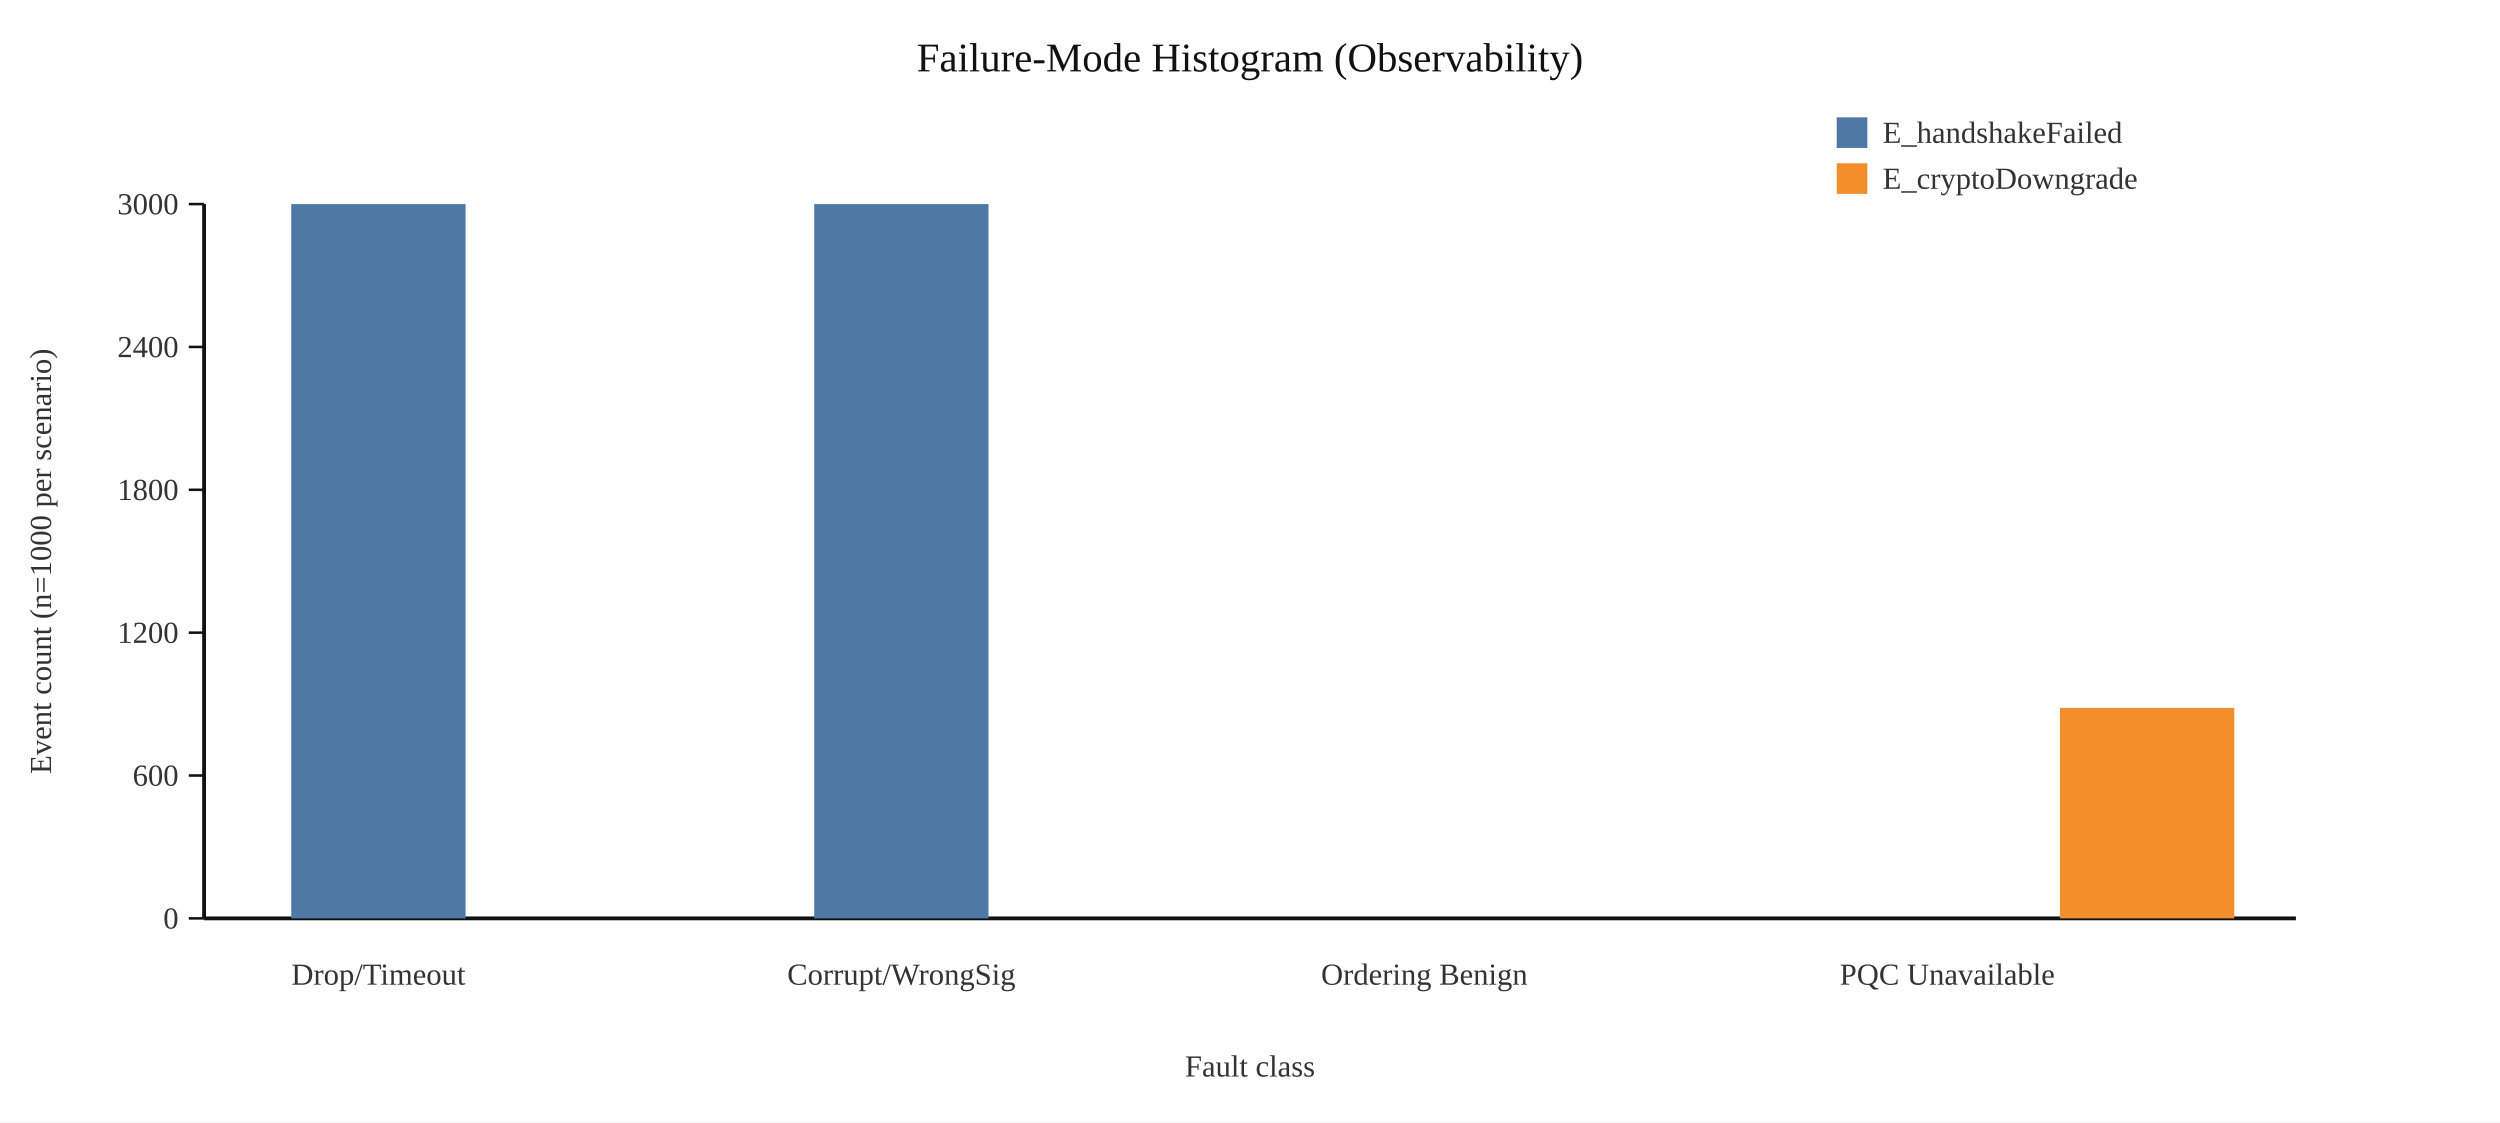
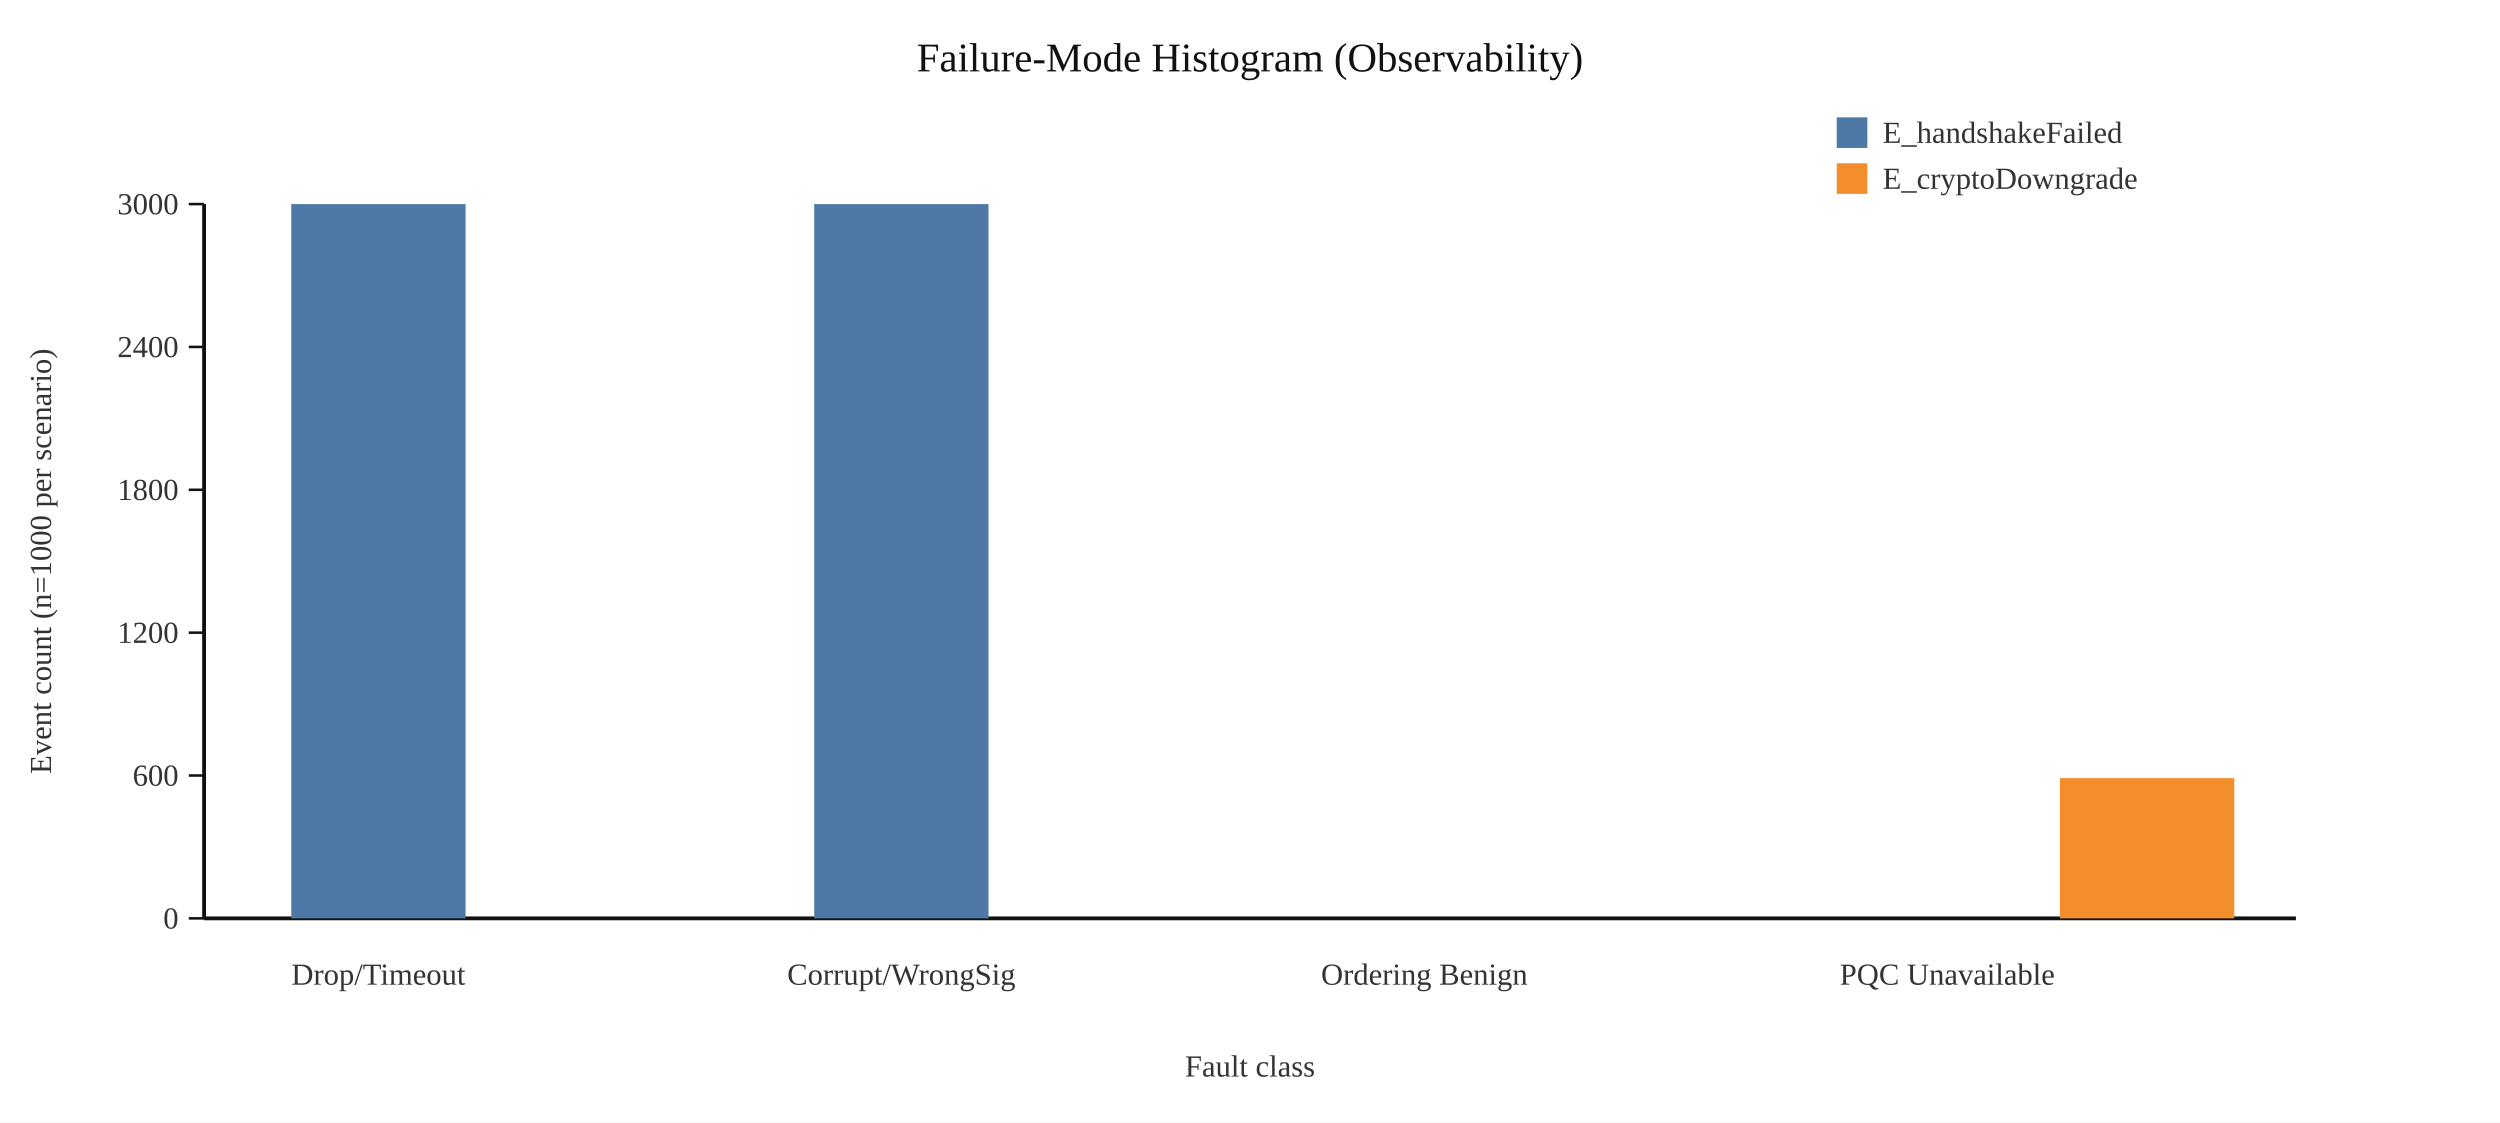
<svg xmlns="http://www.w3.org/2000/svg" width="980" height="440" viewBox="0 0 980 440">
  <rect width="100%" height="100%" fill="#ffffff" />
  <line x1="80" y1="360" x2="900" y2="360" stroke="#111" stroke-width="1.5" />
  <line x1="80" y1="80" x2="80" y2="360" stroke="#111" stroke-width="1.5" />
  <line x1="74" y1="360.0" x2="80" y2="360.0" stroke="#111" stroke-width="1" />
  <text x="70" y="364.0" text-anchor="end" font-size="12" fill="#333">0</text>
  <line x1="74" y1="304.0" x2="80" y2="304.0" stroke="#111" stroke-width="1" />
  <text x="70" y="308.0" text-anchor="end" font-size="12" fill="#333">600</text>
  <line x1="74" y1="248.0" x2="80" y2="248.0" stroke="#111" stroke-width="1" />
  <text x="70" y="252.0" text-anchor="end" font-size="12" fill="#333">1200</text>
  <line x1="74" y1="192.0" x2="80" y2="192.0" stroke="#111" stroke-width="1" />
  <text x="70" y="196.0" text-anchor="end" font-size="12" fill="#333">1800</text>
  <line x1="74" y1="136.0" x2="80" y2="136.0" stroke="#111" stroke-width="1" />
  <text x="70" y="140.0" text-anchor="end" font-size="12" fill="#333">2400</text>
  <line x1="74" y1="80.0" x2="80" y2="80.0" stroke="#111" stroke-width="1" />
  <text x="70" y="84.0" text-anchor="end" font-size="12" fill="#333">3000</text>
  <rect x="114.167" y="80.0" width="68.333" height="280.0" fill="#4e79a7" />
  <rect x="192.5" y="360.0" width="68.333" height="0.0" fill="#f28e2b" />
  <text x="148.333" y="386" text-anchor="middle" font-size="12" fill="#333">Drop/Timeout</text>
  <rect x="319.167" y="80.0" width="68.333" height="280.0" fill="#4e79a7" />
  <rect x="397.5" y="360.0" width="68.333" height="0.0" fill="#f28e2b" />
  <text x="353.333" y="386" text-anchor="middle" font-size="12" fill="#333">Corrupt/WrongSig</text>
  <rect x="524.167" y="360.0" width="68.333" height="0.0" fill="#4e79a7" />
  <rect x="602.5" y="360.0" width="68.333" height="0.0" fill="#f28e2b" />
  <text x="558.333" y="386" text-anchor="middle" font-size="12" fill="#333">Ordering Benign</text>
  <rect x="729.167" y="360.0" width="68.333" height="0.0" fill="#4e79a7" />
-   <rect x="807.5" y="277.493" width="68.333" height="82.507" fill="#f28e2b" />
+   <rect x="807.5" y="305.027" width="68.333" height="54.973" fill="#f28e2b" />
  <text x="763.333" y="386" text-anchor="middle" font-size="12" fill="#333">PQC Unavailable</text>
  <rect x="720" y="46" width="12" height="12" fill="#4e79a7" />
  <text x="738" y="56" font-size="12" fill="#333">E_handshakeFailed</text>
  <rect x="720" y="64" width="12" height="12" fill="#f28e2b" />
  <text x="738" y="74" font-size="12" fill="#333">E_cryptoDowngrade</text>
  <text x="490.0" y="28" text-anchor="middle" font-size="16" fill="#111">Failure-Mode Histogram (Observability)</text>
  <text x="490.0" y="422" text-anchor="middle" font-size="12" fill="#333">Fault class</text>
  <text x="20" y="220.0" text-anchor="middle" font-size="12" fill="#333" transform="rotate(-90 20 220.0)">Event count (n=1000 per scenario)</text>
</svg>
